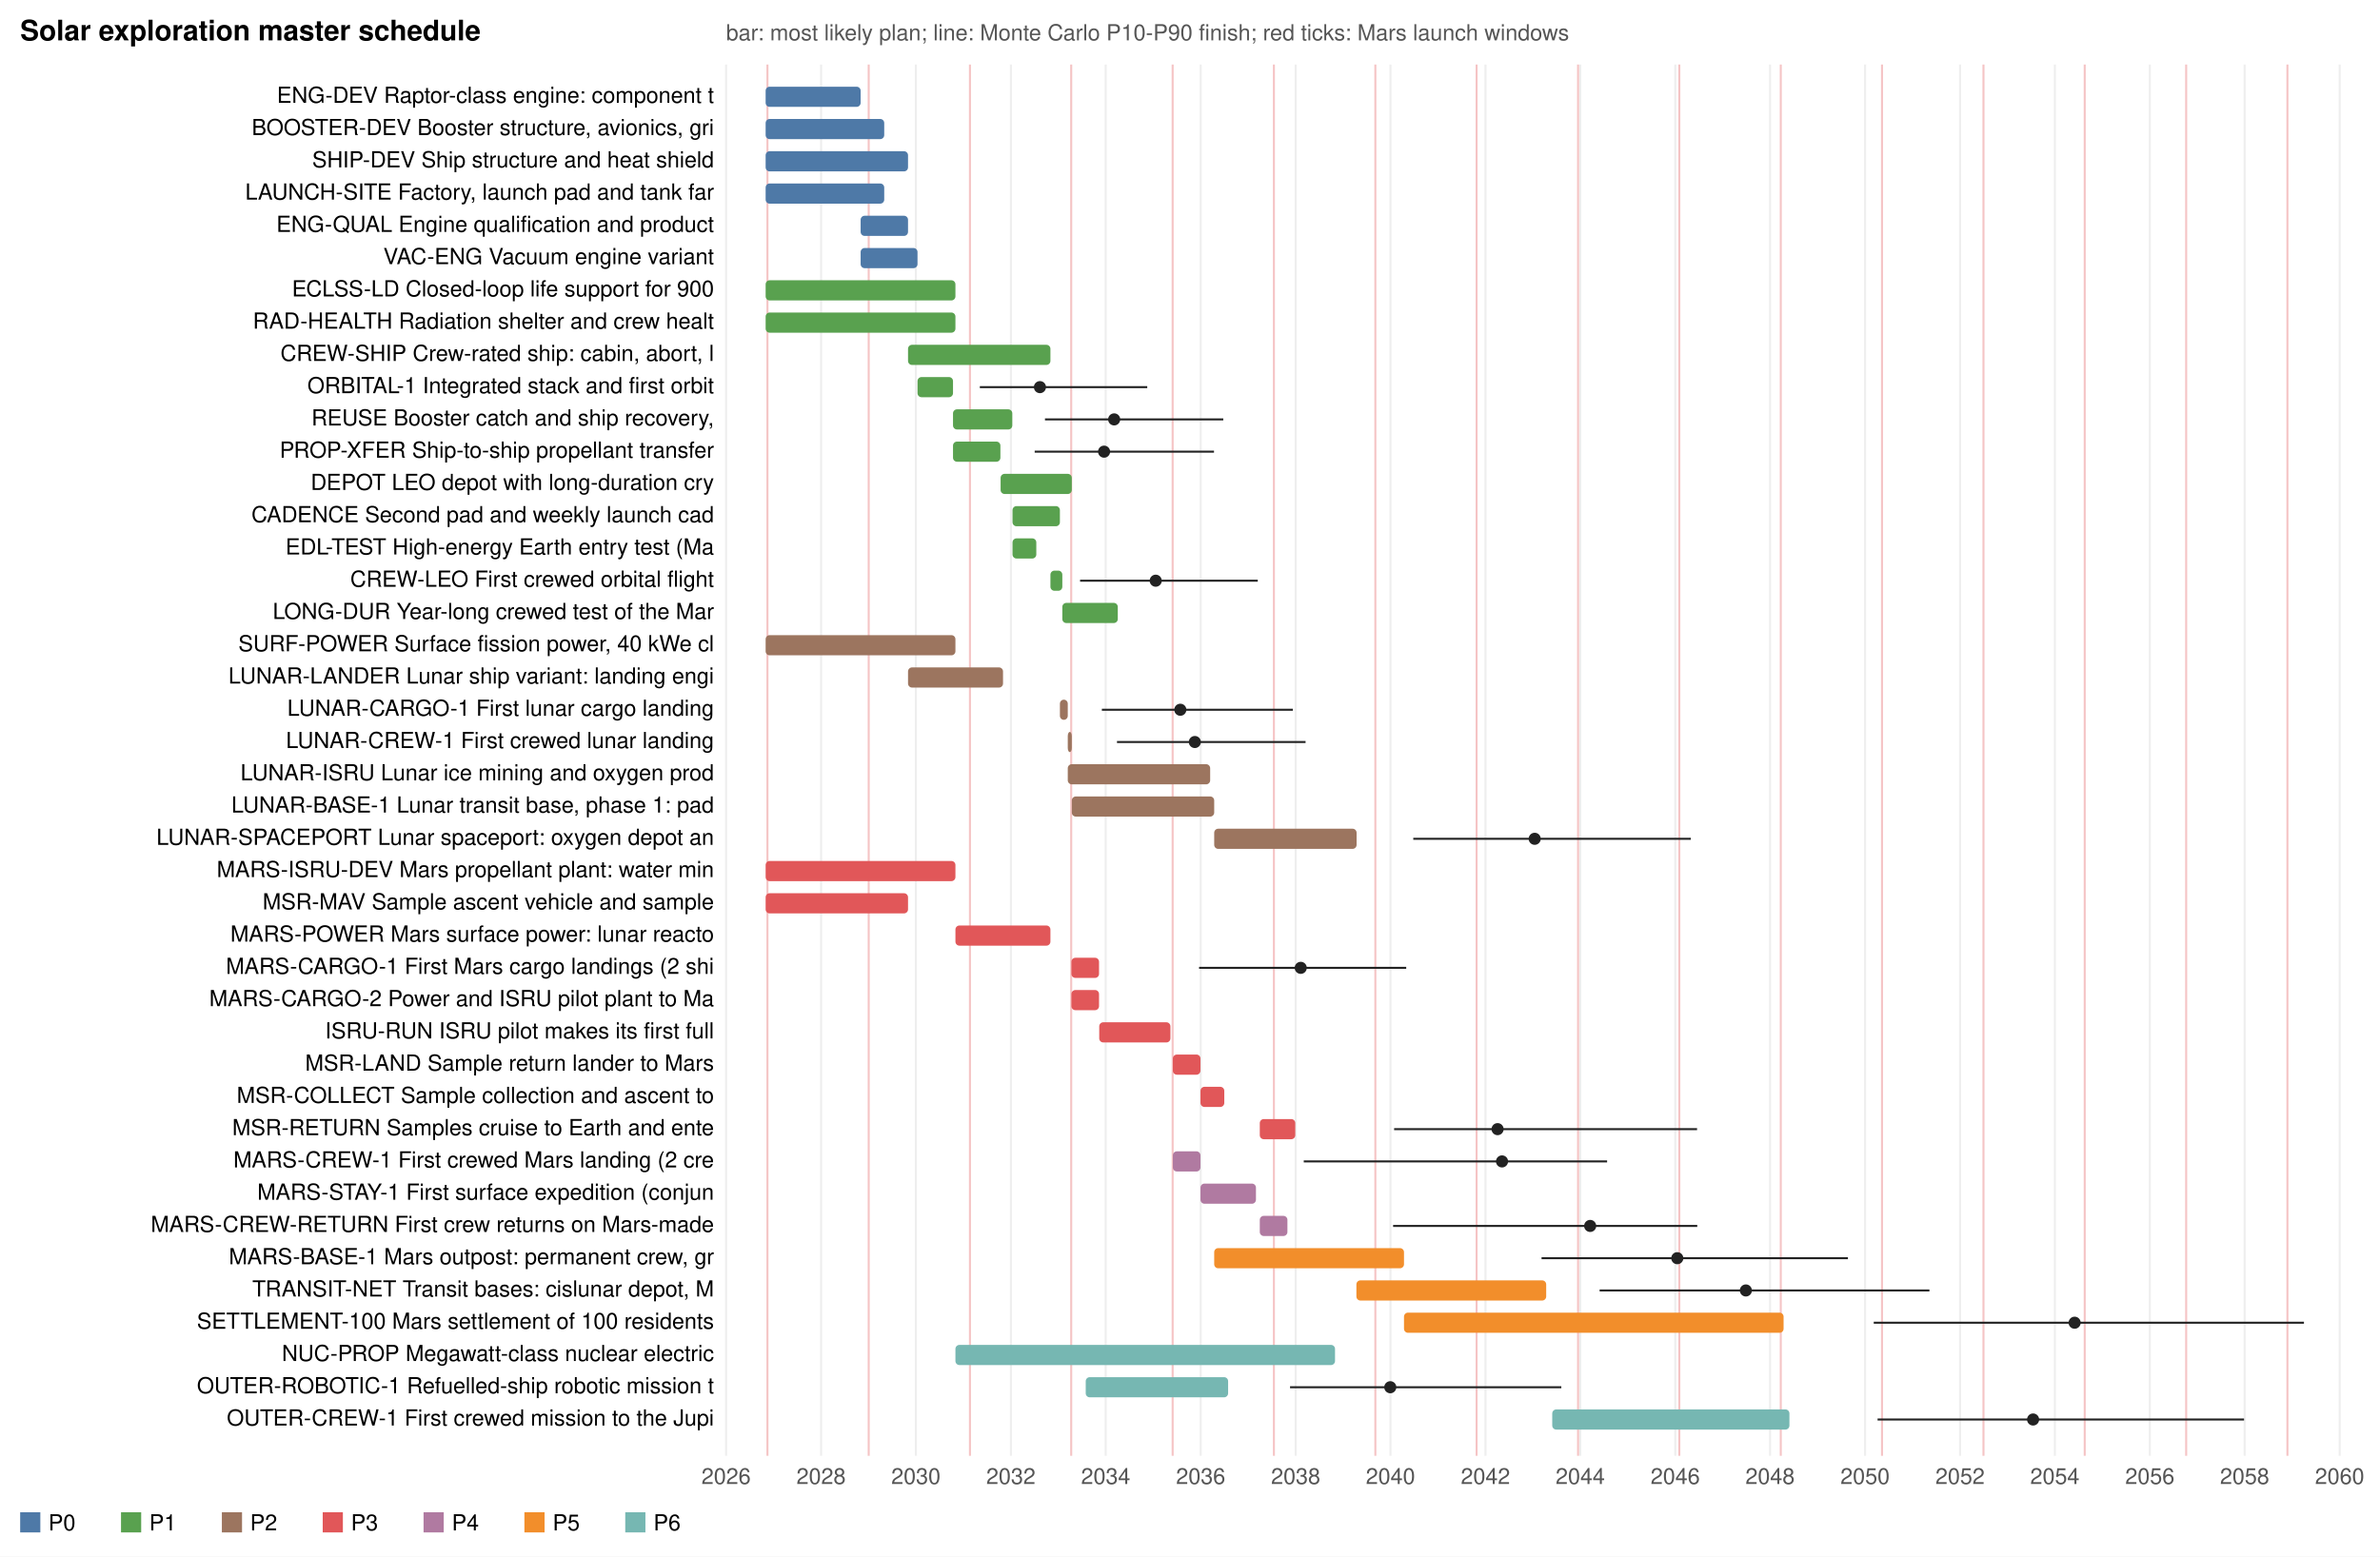
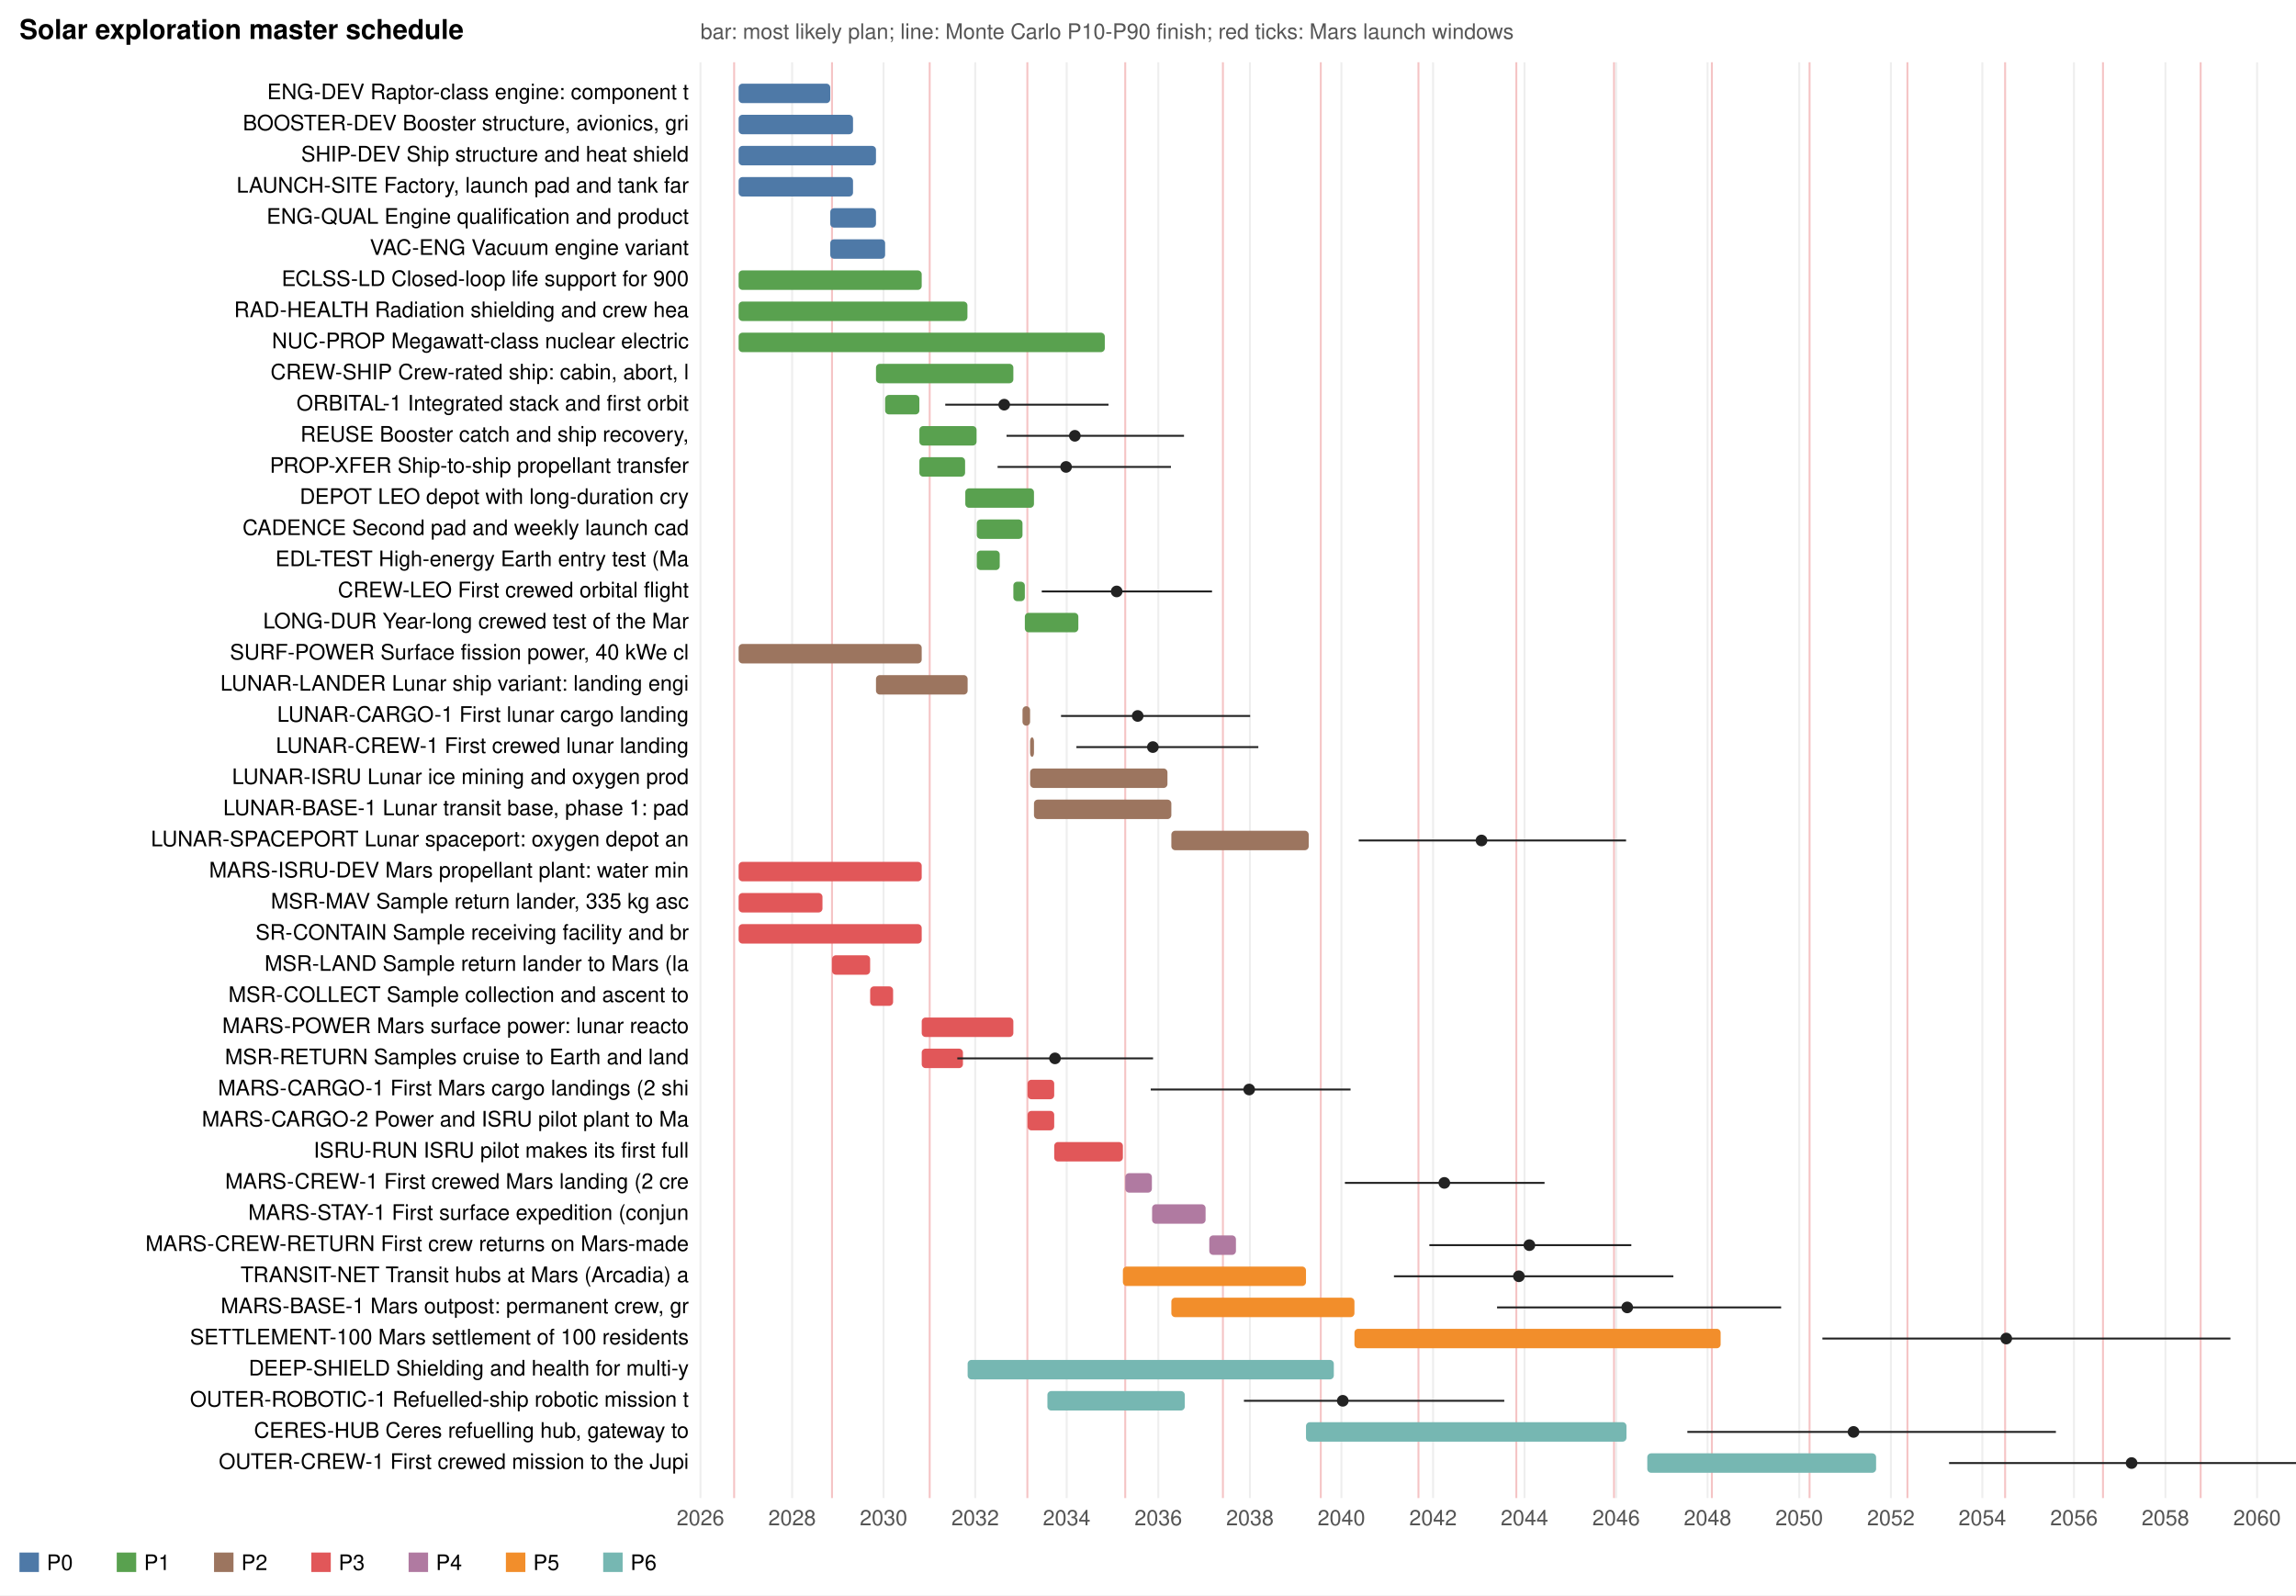
- <svg xmlns="http://www.w3.org/2000/svg" width="1180" height="772" font-family="Helvetica,Arial,sans-serif" font-size="11">
-   <rect width="1180" height="772" fill="white" />
+ <svg xmlns="http://www.w3.org/2000/svg" width="1180" height="820" font-family="Helvetica,Arial,sans-serif" font-size="11">
+   <rect width="1180" height="820" fill="white" />
  <text x="10" y="20" font-size="14" font-weight="bold">Solar exploration master schedule</text>
  <text x="360" y="20" fill="#555">bar: most likely plan; line: Monte Carlo P10-P90 finish; red ticks: Mars launch windows</text>
-   <line x1="360.0" y1="32" x2="360.0" y2="722" stroke="#eee" />
-   <text x="360.0" y="736" text-anchor="middle" fill="#555">2026</text>
-   <line x1="407.1" y1="32" x2="407.1" y2="722" stroke="#eee" />
-   <text x="407.1" y="736" text-anchor="middle" fill="#555">2028</text>
-   <line x1="454.1" y1="32" x2="454.1" y2="722" stroke="#eee" />
-   <text x="454.1" y="736" text-anchor="middle" fill="#555">2030</text>
-   <line x1="501.2" y1="32" x2="501.2" y2="722" stroke="#eee" />
-   <text x="501.2" y="736" text-anchor="middle" fill="#555">2032</text>
-   <line x1="548.2" y1="32" x2="548.2" y2="722" stroke="#eee" />
-   <text x="548.2" y="736" text-anchor="middle" fill="#555">2034</text>
-   <line x1="595.3" y1="32" x2="595.3" y2="722" stroke="#eee" />
-   <text x="595.3" y="736" text-anchor="middle" fill="#555">2036</text>
-   <line x1="642.4" y1="32" x2="642.4" y2="722" stroke="#eee" />
-   <text x="642.4" y="736" text-anchor="middle" fill="#555">2038</text>
-   <line x1="689.4" y1="32" x2="689.4" y2="722" stroke="#eee" />
-   <text x="689.4" y="736" text-anchor="middle" fill="#555">2040</text>
-   <line x1="736.5" y1="32" x2="736.5" y2="722" stroke="#eee" />
-   <text x="736.5" y="736" text-anchor="middle" fill="#555">2042</text>
-   <line x1="783.5" y1="32" x2="783.5" y2="722" stroke="#eee" />
-   <text x="783.5" y="736" text-anchor="middle" fill="#555">2044</text>
-   <line x1="830.6" y1="32" x2="830.6" y2="722" stroke="#eee" />
-   <text x="830.6" y="736" text-anchor="middle" fill="#555">2046</text>
-   <line x1="877.6" y1="32" x2="877.6" y2="722" stroke="#eee" />
-   <text x="877.6" y="736" text-anchor="middle" fill="#555">2048</text>
-   <line x1="924.7" y1="32" x2="924.7" y2="722" stroke="#eee" />
-   <text x="924.7" y="736" text-anchor="middle" fill="#555">2050</text>
-   <line x1="971.8" y1="32" x2="971.8" y2="722" stroke="#eee" />
-   <text x="971.8" y="736" text-anchor="middle" fill="#555">2052</text>
-   <line x1="1018.8" y1="32" x2="1018.8" y2="722" stroke="#eee" />
-   <text x="1018.8" y="736" text-anchor="middle" fill="#555">2054</text>
-   <line x1="1065.9" y1="32" x2="1065.9" y2="722" stroke="#eee" />
-   <text x="1065.9" y="736" text-anchor="middle" fill="#555">2056</text>
-   <line x1="1112.9" y1="32" x2="1112.9" y2="722" stroke="#eee" />
-   <text x="1112.9" y="736" text-anchor="middle" fill="#555">2058</text>
-   <line x1="1160.0" y1="32" x2="1160.0" y2="722" stroke="#eee" />
-   <text x="1160.0" y="736" text-anchor="middle" fill="#555">2060</text>
-   <line x1="380.5" y1="32" x2="380.5" y2="722" stroke="#e15759" stroke-opacity="0.35" />
-   <line x1="430.7" y1="32" x2="430.7" y2="722" stroke="#e15759" stroke-opacity="0.35" />
-   <line x1="480.9" y1="32" x2="480.9" y2="722" stroke="#e15759" stroke-opacity="0.35" />
-   <line x1="531.1" y1="32" x2="531.1" y2="722" stroke="#e15759" stroke-opacity="0.35" />
-   <line x1="581.4" y1="32" x2="581.4" y2="722" stroke="#e15759" stroke-opacity="0.35" />
-   <line x1="631.6" y1="32" x2="631.6" y2="722" stroke="#e15759" stroke-opacity="0.35" />
-   <line x1="681.9" y1="32" x2="681.9" y2="722" stroke="#e15759" stroke-opacity="0.35" />
-   <line x1="732.1" y1="32" x2="732.1" y2="722" stroke="#e15759" stroke-opacity="0.35" />
-   <line x1="782.4" y1="32" x2="782.4" y2="722" stroke="#e15759" stroke-opacity="0.35" />
-   <line x1="832.6" y1="32" x2="832.6" y2="722" stroke="#e15759" stroke-opacity="0.35" />
-   <line x1="882.9" y1="32" x2="882.9" y2="722" stroke="#e15759" stroke-opacity="0.35" />
-   <line x1="933.1" y1="32" x2="933.1" y2="722" stroke="#e15759" stroke-opacity="0.35" />
-   <line x1="983.4" y1="32" x2="983.4" y2="722" stroke="#e15759" stroke-opacity="0.35" />
-   <line x1="1033.6" y1="32" x2="1033.6" y2="722" stroke="#e15759" stroke-opacity="0.35" />
-   <line x1="1083.9" y1="32" x2="1083.9" y2="722" stroke="#e15759" stroke-opacity="0.35" />
-   <line x1="1134.1" y1="32" x2="1134.1" y2="722" stroke="#e15759" stroke-opacity="0.35" />
+   <line x1="360.0" y1="32" x2="360.0" y2="770" stroke="#eee" />
+   <text x="360.0" y="784" text-anchor="middle" fill="#555">2026</text>
+   <line x1="407.1" y1="32" x2="407.1" y2="770" stroke="#eee" />
+   <text x="407.1" y="784" text-anchor="middle" fill="#555">2028</text>
+   <line x1="454.1" y1="32" x2="454.1" y2="770" stroke="#eee" />
+   <text x="454.1" y="784" text-anchor="middle" fill="#555">2030</text>
+   <line x1="501.2" y1="32" x2="501.2" y2="770" stroke="#eee" />
+   <text x="501.2" y="784" text-anchor="middle" fill="#555">2032</text>
+   <line x1="548.2" y1="32" x2="548.2" y2="770" stroke="#eee" />
+   <text x="548.2" y="784" text-anchor="middle" fill="#555">2034</text>
+   <line x1="595.3" y1="32" x2="595.3" y2="770" stroke="#eee" />
+   <text x="595.3" y="784" text-anchor="middle" fill="#555">2036</text>
+   <line x1="642.4" y1="32" x2="642.4" y2="770" stroke="#eee" />
+   <text x="642.4" y="784" text-anchor="middle" fill="#555">2038</text>
+   <line x1="689.4" y1="32" x2="689.4" y2="770" stroke="#eee" />
+   <text x="689.4" y="784" text-anchor="middle" fill="#555">2040</text>
+   <line x1="736.5" y1="32" x2="736.5" y2="770" stroke="#eee" />
+   <text x="736.5" y="784" text-anchor="middle" fill="#555">2042</text>
+   <line x1="783.5" y1="32" x2="783.5" y2="770" stroke="#eee" />
+   <text x="783.5" y="784" text-anchor="middle" fill="#555">2044</text>
+   <line x1="830.6" y1="32" x2="830.6" y2="770" stroke="#eee" />
+   <text x="830.6" y="784" text-anchor="middle" fill="#555">2046</text>
+   <line x1="877.6" y1="32" x2="877.6" y2="770" stroke="#eee" />
+   <text x="877.6" y="784" text-anchor="middle" fill="#555">2048</text>
+   <line x1="924.7" y1="32" x2="924.7" y2="770" stroke="#eee" />
+   <text x="924.7" y="784" text-anchor="middle" fill="#555">2050</text>
+   <line x1="971.8" y1="32" x2="971.8" y2="770" stroke="#eee" />
+   <text x="971.8" y="784" text-anchor="middle" fill="#555">2052</text>
+   <line x1="1018.8" y1="32" x2="1018.8" y2="770" stroke="#eee" />
+   <text x="1018.8" y="784" text-anchor="middle" fill="#555">2054</text>
+   <line x1="1065.9" y1="32" x2="1065.9" y2="770" stroke="#eee" />
+   <text x="1065.9" y="784" text-anchor="middle" fill="#555">2056</text>
+   <line x1="1112.9" y1="32" x2="1112.9" y2="770" stroke="#eee" />
+   <text x="1112.9" y="784" text-anchor="middle" fill="#555">2058</text>
+   <line x1="1160.0" y1="32" x2="1160.0" y2="770" stroke="#eee" />
+   <text x="1160.0" y="784" text-anchor="middle" fill="#555">2060</text>
+   <line x1="377.3" y1="32" x2="377.3" y2="770" stroke="#e15759" stroke-opacity="0.35" />
+   <line x1="427.6" y1="32" x2="427.6" y2="770" stroke="#e15759" stroke-opacity="0.35" />
+   <line x1="477.8" y1="32" x2="477.8" y2="770" stroke="#e15759" stroke-opacity="0.35" />
+   <line x1="528.0" y1="32" x2="528.0" y2="770" stroke="#e15759" stroke-opacity="0.35" />
+   <line x1="578.3" y1="32" x2="578.3" y2="770" stroke="#e15759" stroke-opacity="0.35" />
+   <line x1="628.5" y1="32" x2="628.5" y2="770" stroke="#e15759" stroke-opacity="0.35" />
+   <line x1="678.8" y1="32" x2="678.8" y2="770" stroke="#e15759" stroke-opacity="0.35" />
+   <line x1="729.0" y1="32" x2="729.0" y2="770" stroke="#e15759" stroke-opacity="0.35" />
+   <line x1="779.3" y1="32" x2="779.3" y2="770" stroke="#e15759" stroke-opacity="0.35" />
+   <line x1="829.5" y1="32" x2="829.5" y2="770" stroke="#e15759" stroke-opacity="0.35" />
+   <line x1="879.8" y1="32" x2="879.8" y2="770" stroke="#e15759" stroke-opacity="0.35" />
+   <line x1="930.0" y1="32" x2="930.0" y2="770" stroke="#e15759" stroke-opacity="0.35" />
+   <line x1="980.3" y1="32" x2="980.3" y2="770" stroke="#e15759" stroke-opacity="0.35" />
+   <line x1="1030.5" y1="32" x2="1030.5" y2="770" stroke="#e15759" stroke-opacity="0.35" />
+   <line x1="1080.8" y1="32" x2="1080.8" y2="770" stroke="#e15759" stroke-opacity="0.35" />
+   <line x1="1131.0" y1="32" x2="1131.0" y2="770" stroke="#e15759" stroke-opacity="0.35" />
+   <line x1="1181.3" y1="32" x2="1181.3" y2="770" stroke="#e15759" stroke-opacity="0.35" />
  <text x="354" y="51" text-anchor="end">ENG-DEV  Raptor-class engine: component t</text>
  <rect x="379.6" y="43" width="47.1" height="10" fill="#4e79a7" rx="2" />
  <text x="354" y="67" text-anchor="end">BOOSTER-DEV  Booster structure, avionics, gri</text>
  <rect x="379.6" y="59" width="58.8" height="10" fill="#4e79a7" rx="2" />
  <text x="354" y="83" text-anchor="end">SHIP-DEV  Ship structure and heat shield</text>
  <rect x="379.6" y="75" width="70.6" height="10" fill="#4e79a7" rx="2" />
  <text x="354" y="99" text-anchor="end">LAUNCH-SITE  Factory, launch pad and tank far</text>
  <rect x="379.6" y="91" width="58.8" height="10" fill="#4e79a7" rx="2" />
  <text x="354" y="115" text-anchor="end">ENG-QUAL  Engine qualification and product</text>
  <rect x="426.7" y="107" width="23.5" height="10" fill="#4e79a7" rx="2" />
  <text x="354" y="131" text-anchor="end">VAC-ENG  Vacuum engine variant</text>
  <rect x="426.7" y="123" width="28.2" height="10" fill="#4e79a7" rx="2" />
  <text x="354" y="147" text-anchor="end">ECLSS-LD  Closed-loop life support for 900</text>
  <rect x="379.6" y="139" width="94.1" height="10" fill="#59a14f" rx="2" />
-   <text x="354" y="163" text-anchor="end">RAD-HEALTH  Radiation shelter and crew healt</text>
-   <rect x="379.6" y="155" width="94.1" height="10" fill="#59a14f" rx="2" />
-   <text x="354" y="179" text-anchor="end">CREW-SHIP  Crew-rated ship: cabin, abort, l</text>
-   <rect x="450.2" y="171" width="70.6" height="10" fill="#59a14f" rx="2" />
-   <text x="354" y="195" text-anchor="end">ORBITAL-1  Integrated stack and first orbit</text>
-   <rect x="454.9" y="187" width="17.6" height="10" fill="#59a14f" rx="2" />
-   <line x1="485.8" y1="192" x2="568.8" y2="192" stroke="#222" />
-   <circle cx="515.6" cy="192" r="3" fill="#222" />
-   <text x="354" y="211" text-anchor="end">REUSE  Booster catch and ship recovery,</text>
-   <rect x="472.5" y="203" width="29.4" height="10" fill="#59a14f" rx="2" />
-   <line x1="518.1" y1="208" x2="606.5" y2="208" stroke="#222" />
-   <circle cx="552.4" cy="208" r="3" fill="#222" />
-   <text x="354" y="227" text-anchor="end">PROP-XFER  Ship-to-ship propellant transfer</text>
-   <rect x="472.5" y="219" width="23.5" height="10" fill="#59a14f" rx="2" />
-   <line x1="513.0" y1="224" x2="601.9" y2="224" stroke="#222" />
-   <circle cx="547.4" cy="224" r="3" fill="#222" />
-   <text x="354" y="243" text-anchor="end">DEPOT  LEO depot with long-duration cry</text>
-   <rect x="496.1" y="235" width="35.3" height="10" fill="#59a14f" rx="2" />
-   <text x="354" y="259" text-anchor="end">CADENCE  Second pad and weekly launch cad</text>
-   <rect x="502.0" y="251" width="23.5" height="10" fill="#59a14f" rx="2" />
-   <text x="354" y="275" text-anchor="end">EDL-TEST  High-energy Earth entry test (Ma</text>
-   <rect x="502.0" y="267" width="11.8" height="10" fill="#59a14f" rx="2" />
-   <text x="354" y="291" text-anchor="end">CREW-LEO  First crewed orbital flight</text>
-   <rect x="520.8" y="283" width="5.9" height="10" fill="#59a14f" rx="2" />
-   <line x1="535.5" y1="288" x2="623.6" y2="288" stroke="#222" />
-   <circle cx="573.0" cy="288" r="3" fill="#222" />
-   <text x="354" y="307" text-anchor="end">LONG-DUR  Year-long crewed test of the Mar</text>
-   <rect x="526.7" y="299" width="27.5" height="10" fill="#59a14f" rx="2" />
-   <text x="354" y="323" text-anchor="end">SURF-POWER  Surface fission power, 40 kWe cl</text>
-   <rect x="379.6" y="315" width="94.1" height="10" fill="#9c755f" rx="2" />
-   <text x="354" y="339" text-anchor="end">LUNAR-LANDER  Lunar ship variant: landing engi</text>
-   <rect x="450.2" y="331" width="47.1" height="10" fill="#9c755f" rx="2" />
-   <text x="354" y="355" text-anchor="end">LUNAR-CARGO-1  First lunar cargo landing</text>
-   <rect x="525.5" y="347" width="3.9" height="10" fill="#9c755f" rx="2" />
-   <line x1="546.3" y1="352" x2="641.0" y2="352" stroke="#222" />
-   <circle cx="585.2" cy="352" r="3" fill="#222" />
-   <text x="354" y="371" text-anchor="end">LUNAR-CREW-1  First crewed lunar landing</text>
-   <rect x="529.4" y="363" width="2.0" height="10" fill="#9c755f" rx="2" />
-   <line x1="553.8" y1="368" x2="647.3" y2="368" stroke="#222" />
-   <circle cx="592.4" cy="368" r="3" fill="#222" />
-   <text x="354" y="387" text-anchor="end">LUNAR-ISRU  Lunar ice mining and oxygen prod</text>
-   <rect x="529.4" y="379" width="70.6" height="10" fill="#9c755f" rx="2" />
-   <text x="354" y="403" text-anchor="end">LUNAR-BASE-1  Lunar transit base, phase 1: pad</text>
-   <rect x="531.4" y="395" width="70.6" height="10" fill="#9c755f" rx="2" />
-   <text x="354" y="419" text-anchor="end">LUNAR-SPACEPORT  Lunar spaceport: oxygen depot an</text>
-   <rect x="602.0" y="411" width="70.6" height="10" fill="#9c755f" rx="2" />
-   <line x1="700.7" y1="416" x2="838.3" y2="416" stroke="#222" />
-   <circle cx="760.9" cy="416" r="3" fill="#222" />
-   <text x="354" y="435" text-anchor="end">MARS-ISRU-DEV  Mars propellant plant: water min</text>
-   <rect x="379.6" y="427" width="94.1" height="10" fill="#e15759" rx="2" />
-   <text x="354" y="451" text-anchor="end">MSR-MAV  Sample ascent vehicle and sample</text>
-   <rect x="379.6" y="443" width="70.6" height="10" fill="#e15759" rx="2" />
-   <text x="354" y="467" text-anchor="end">MARS-POWER  Mars surface power: lunar reacto</text>
-   <rect x="473.7" y="459" width="47.1" height="10" fill="#e15759" rx="2" />
-   <text x="354" y="483" text-anchor="end">MARS-CARGO-1  First Mars cargo landings (2 shi</text>
-   <rect x="531.2" y="475" width="13.7" height="10" fill="#e15759" rx="2" />
-   <line x1="594.5" y1="480" x2="697.2" y2="480" stroke="#222" />
-   <circle cx="644.9" cy="480" r="3" fill="#222" />
-   <text x="354" y="499" text-anchor="end">MARS-CARGO-2  Power and ISRU pilot plant to Ma</text>
-   <rect x="531.2" y="491" width="13.7" height="10" fill="#e15759" rx="2" />
-   <text x="354" y="515" text-anchor="end">ISRU-RUN  ISRU pilot makes its first full </text>
-   <rect x="545.0" y="507" width="35.3" height="10" fill="#e15759" rx="2" />
-   <text x="354" y="531" text-anchor="end">MSR-LAND  Sample return lander to Mars</text>
-   <rect x="581.5" y="523" width="13.7" height="10" fill="#e15759" rx="2" />
-   <text x="354" y="547" text-anchor="end">MSR-COLLECT  Sample collection and ascent to </text>
-   <rect x="595.2" y="539" width="11.8" height="10" fill="#e15759" rx="2" />
-   <text x="354" y="563" text-anchor="end">MSR-RETURN  Samples cruise to Earth and ente</text>
-   <rect x="624.6" y="555" width="17.6" height="10" fill="#e15759" rx="2" />
-   <line x1="691.2" y1="560" x2="841.4" y2="560" stroke="#222" />
-   <circle cx="742.5" cy="560" r="3" fill="#222" />
-   <text x="354" y="579" text-anchor="end">MARS-CREW-1  First crewed Mars landing (2 cre</text>
-   <rect x="581.5" y="571" width="13.7" height="10" fill="#b07aa1" rx="2" />
-   <line x1="646.4" y1="576" x2="796.8" y2="576" stroke="#222" />
-   <circle cx="744.7" cy="576" r="3" fill="#222" />
-   <text x="354" y="595" text-anchor="end">MARS-STAY-1  First surface expedition (conjun</text>
-   <rect x="595.2" y="587" width="27.5" height="10" fill="#b07aa1" rx="2" />
-   <text x="354" y="611" text-anchor="end">MARS-CREW-RETURN  First crew returns on Mars-made </text>
-   <rect x="624.6" y="603" width="13.7" height="10" fill="#b07aa1" rx="2" />
-   <line x1="690.7" y1="608" x2="841.5" y2="608" stroke="#222" />
-   <circle cx="788.4" cy="608" r="3" fill="#222" />
-   <text x="354" y="627" text-anchor="end">MARS-BASE-1  Mars outpost: permanent crew, gr</text>
-   <rect x="602.0" y="619" width="94.1" height="10" fill="#f28e2b" rx="2" />
-   <line x1="764.3" y1="624" x2="916.2" y2="624" stroke="#222" />
-   <circle cx="831.6" cy="624" r="3" fill="#222" />
-   <text x="354" y="643" text-anchor="end">TRANSIT-NET  Transit bases: cislunar depot, M</text>
-   <rect x="672.5" y="635" width="94.1" height="10" fill="#f28e2b" rx="2" />
-   <line x1="793.1" y1="640" x2="956.6" y2="640" stroke="#222" />
-   <circle cx="865.6" cy="640" r="3" fill="#222" />
-   <text x="354" y="659" text-anchor="end">SETTLEMENT-100  Mars settlement of 100 residents</text>
-   <rect x="696.1" y="651" width="188.2" height="10" fill="#f28e2b" rx="2" />
-   <line x1="929.0" y1="656" x2="1142.3" y2="656" stroke="#222" />
-   <circle cx="1028.6" cy="656" r="3" fill="#222" />
-   <text x="354" y="675" text-anchor="end">NUC-PROP  Megawatt-class nuclear electric </text>
-   <rect x="473.7" y="667" width="188.2" height="10" fill="#76b7b2" rx="2" />
-   <text x="354" y="691" text-anchor="end">OUTER-ROBOTIC-1  Refuelled-ship robotic mission t</text>
-   <rect x="538.3" y="683" width="70.6" height="10" fill="#76b7b2" rx="2" />
-   <line x1="639.6" y1="688" x2="774.1" y2="688" stroke="#222" />
-   <circle cx="689.3" cy="688" r="3" fill="#222" />
-   <text x="354" y="707" text-anchor="end">OUTER-CREW-1  First crewed mission to the Jupi</text>
-   <rect x="769.6" y="699" width="117.6" height="10" fill="#76b7b2" rx="2" />
-   <line x1="930.9" y1="704" x2="1112.6" y2="704" stroke="#222" />
-   <circle cx="1008.0" cy="704" r="3" fill="#222" />
-   <rect x="10" y="750" width="10" height="10" fill="#4e79a7" />
-   <text x="24" y="759">P0</text>
-   <rect x="60" y="750" width="10" height="10" fill="#59a14f" />
-   <text x="74" y="759">P1</text>
-   <rect x="110" y="750" width="10" height="10" fill="#9c755f" />
-   <text x="124" y="759">P2</text>
-   <rect x="160" y="750" width="10" height="10" fill="#e15759" />
-   <text x="174" y="759">P3</text>
-   <rect x="210" y="750" width="10" height="10" fill="#b07aa1" />
-   <text x="224" y="759">P4</text>
-   <rect x="260" y="750" width="10" height="10" fill="#f28e2b" />
-   <text x="274" y="759">P5</text>
-   <rect x="310" y="750" width="10" height="10" fill="#76b7b2" />
-   <text x="324" y="759">P6</text>
+   <text x="354" y="163" text-anchor="end">RAD-HEALTH  Radiation shielding and crew hea</text>
+   <rect x="379.6" y="155" width="117.6" height="10" fill="#59a14f" rx="2" />
+   <text x="354" y="179" text-anchor="end">NUC-PROP  Megawatt-class nuclear electric </text>
+   <rect x="379.6" y="171" width="188.2" height="10" fill="#59a14f" rx="2" />
+   <text x="354" y="195" text-anchor="end">CREW-SHIP  Crew-rated ship: cabin, abort, l</text>
+   <rect x="450.2" y="187" width="70.6" height="10" fill="#59a14f" rx="2" />
+   <text x="354" y="211" text-anchor="end">ORBITAL-1  Integrated stack and first orbit</text>
+   <rect x="454.9" y="203" width="17.6" height="10" fill="#59a14f" rx="2" />
+   <line x1="485.8" y1="208" x2="569.7" y2="208" stroke="#222" />
+   <circle cx="516.1" cy="208" r="3" fill="#222" />
+   <text x="354" y="227" text-anchor="end">REUSE  Booster catch and ship recovery,</text>
+   <rect x="472.5" y="219" width="29.4" height="10" fill="#59a14f" rx="2" />
+   <line x1="517.3" y1="224" x2="608.5" y2="224" stroke="#222" />
+   <circle cx="552.4" cy="224" r="3" fill="#222" />
+   <text x="354" y="243" text-anchor="end">PROP-XFER  Ship-to-ship propellant transfer</text>
+   <rect x="472.5" y="235" width="23.5" height="10" fill="#59a14f" rx="2" />
+   <line x1="512.7" y1="240" x2="601.8" y2="240" stroke="#222" />
+   <circle cx="547.9" cy="240" r="3" fill="#222" />
+   <text x="354" y="259" text-anchor="end">DEPOT  LEO depot with long-duration cry</text>
+   <rect x="496.1" y="251" width="35.3" height="10" fill="#59a14f" rx="2" />
+   <text x="354" y="275" text-anchor="end">CADENCE  Second pad and weekly launch cad</text>
+   <rect x="502.0" y="267" width="23.5" height="10" fill="#59a14f" rx="2" />
+   <text x="354" y="291" text-anchor="end">EDL-TEST  High-energy Earth entry test (Ma</text>
+   <rect x="502.0" y="283" width="11.8" height="10" fill="#59a14f" rx="2" />
+   <text x="354" y="307" text-anchor="end">CREW-LEO  First crewed orbital flight</text>
+   <rect x="520.8" y="299" width="5.9" height="10" fill="#59a14f" rx="2" />
+   <line x1="535.4" y1="304" x2="622.9" y2="304" stroke="#222" />
+   <circle cx="573.9" cy="304" r="3" fill="#222" />
+   <text x="354" y="323" text-anchor="end">LONG-DUR  Year-long crewed test of the Mar</text>
+   <rect x="526.7" y="315" width="27.5" height="10" fill="#59a14f" rx="2" />
+   <text x="354" y="339" text-anchor="end">SURF-POWER  Surface fission power, 40 kWe cl</text>
+   <rect x="379.6" y="331" width="94.1" height="10" fill="#9c755f" rx="2" />
+   <text x="354" y="355" text-anchor="end">LUNAR-LANDER  Lunar ship variant: landing engi</text>
+   <rect x="450.2" y="347" width="47.1" height="10" fill="#9c755f" rx="2" />
+   <text x="354" y="371" text-anchor="end">LUNAR-CARGO-1  First lunar cargo landing</text>
+   <rect x="525.5" y="363" width="3.9" height="10" fill="#9c755f" rx="2" />
+   <line x1="545.3" y1="368" x2="642.5" y2="368" stroke="#222" />
+   <circle cx="584.7" cy="368" r="3" fill="#222" />
+   <text x="354" y="387" text-anchor="end">LUNAR-CREW-1  First crewed lunar landing</text>
+   <rect x="529.4" y="379" width="2.0" height="10" fill="#9c755f" rx="2" />
+   <line x1="553.2" y1="384" x2="646.7" y2="384" stroke="#222" />
+   <circle cx="592.5" cy="384" r="3" fill="#222" />
+   <text x="354" y="403" text-anchor="end">LUNAR-ISRU  Lunar ice mining and oxygen prod</text>
+   <rect x="529.4" y="395" width="70.6" height="10" fill="#9c755f" rx="2" />
+   <text x="354" y="419" text-anchor="end">LUNAR-BASE-1  Lunar transit base, phase 1: pad</text>
+   <rect x="531.4" y="411" width="70.6" height="10" fill="#9c755f" rx="2" />
+   <text x="354" y="435" text-anchor="end">LUNAR-SPACEPORT  Lunar spaceport: oxygen depot an</text>
+   <rect x="602.0" y="427" width="70.6" height="10" fill="#9c755f" rx="2" />
+   <line x1="698.3" y1="432" x2="835.7" y2="432" stroke="#222" />
+   <circle cx="761.4" cy="432" r="3" fill="#222" />
+   <text x="354" y="451" text-anchor="end">MARS-ISRU-DEV  Mars propellant plant: water min</text>
+   <rect x="379.6" y="443" width="94.1" height="10" fill="#e15759" rx="2" />
+   <text x="354" y="467" text-anchor="end">MSR-MAV  Sample return lander, 335 kg asc</text>
+   <rect x="379.6" y="459" width="43.1" height="10" fill="#e15759" rx="2" />
+   <text x="354" y="483" text-anchor="end">SR-CONTAIN  Sample receiving facility and br</text>
+   <rect x="379.6" y="475" width="94.1" height="10" fill="#e15759" rx="2" />
+   <text x="354" y="499" text-anchor="end">MSR-LAND  Sample return lander to Mars (la</text>
+   <rect x="427.6" y="491" width="19.6" height="10" fill="#e15759" rx="2" />
+   <text x="354" y="515" text-anchor="end">MSR-COLLECT  Sample collection and ascent to </text>
+   <rect x="447.2" y="507" width="11.8" height="10" fill="#e15759" rx="2" />
+   <text x="354" y="531" text-anchor="end">MARS-POWER  Mars surface power: lunar reacto</text>
+   <rect x="473.7" y="523" width="47.1" height="10" fill="#e15759" rx="2" />
+   <text x="354" y="547" text-anchor="end">MSR-RETURN  Samples cruise to Earth and land</text>
+   <rect x="473.7" y="539" width="21.2" height="10" fill="#e15759" rx="2" />
+   <line x1="492.0" y1="544" x2="592.6" y2="544" stroke="#222" />
+   <circle cx="542.2" cy="544" r="3" fill="#222" />
+   <text x="354" y="563" text-anchor="end">MARS-CARGO-1  First Mars cargo landings (2 shi</text>
+   <rect x="528.1" y="555" width="13.7" height="10" fill="#e15759" rx="2" />
+   <line x1="591.4" y1="560" x2="694.1" y2="560" stroke="#222" />
+   <circle cx="642.0" cy="560" r="3" fill="#222" />
+   <text x="354" y="579" text-anchor="end">MARS-CARGO-2  Power and ISRU pilot plant to Ma</text>
+   <rect x="528.1" y="571" width="13.7" height="10" fill="#e15759" rx="2" />
+   <text x="354" y="595" text-anchor="end">ISRU-RUN  ISRU pilot makes its first full </text>
+   <rect x="541.8" y="587" width="35.3" height="10" fill="#e15759" rx="2" />
+   <text x="354" y="611" text-anchor="end">MARS-CREW-1  First crewed Mars landing (2 cre</text>
+   <rect x="578.3" y="603" width="13.7" height="10" fill="#b07aa1" rx="2" />
+   <line x1="691.2" y1="608" x2="793.8" y2="608" stroke="#222" />
+   <circle cx="742.3" cy="608" r="3" fill="#222" />
+   <text x="354" y="627" text-anchor="end">MARS-STAY-1  First surface expedition (conjun</text>
+   <rect x="592.1" y="619" width="27.5" height="10" fill="#b07aa1" rx="2" />
+   <text x="354" y="643" text-anchor="end">MARS-CREW-RETURN  First crew returns on Mars-made </text>
+   <rect x="621.5" y="635" width="13.7" height="10" fill="#b07aa1" rx="2" />
+   <line x1="734.6" y1="640" x2="838.4" y2="640" stroke="#222" />
+   <circle cx="786.0" cy="640" r="3" fill="#222" />
+   <text x="354" y="659" text-anchor="end">TRANSIT-NET  Transit hubs at Mars (Arcadia) a</text>
+   <rect x="577.1" y="651" width="94.1" height="10" fill="#f28e2b" rx="2" />
+   <line x1="716.4" y1="656" x2="860.0" y2="656" stroke="#222" />
+   <circle cx="780.6" cy="656" r="3" fill="#222" />
+   <text x="354" y="675" text-anchor="end">MARS-BASE-1  Mars outpost: permanent crew, gr</text>
+   <rect x="602.0" y="667" width="94.1" height="10" fill="#f28e2b" rx="2" />
+   <line x1="769.4" y1="672" x2="915.4" y2="672" stroke="#222" />
+   <circle cx="836.3" cy="672" r="3" fill="#222" />
+   <text x="354" y="691" text-anchor="end">SETTLEMENT-100  Mars settlement of 100 residents</text>
+   <rect x="696.1" y="683" width="188.2" height="10" fill="#f28e2b" rx="2" />
+   <line x1="936.6" y1="688" x2="1146.3" y2="688" stroke="#222" />
+   <circle cx="1031.1" cy="688" r="3" fill="#222" />
+   <text x="354" y="707" text-anchor="end">DEEP-SHIELD  Shielding and health for multi-y</text>
+   <rect x="497.3" y="699" width="188.2" height="10" fill="#76b7b2" rx="2" />
+   <text x="354" y="723" text-anchor="end">OUTER-ROBOTIC-1  Refuelled-ship robotic mission t</text>
+   <rect x="538.3" y="715" width="70.6" height="10" fill="#76b7b2" rx="2" />
+   <line x1="639.3" y1="720" x2="773.1" y2="720" stroke="#222" />
+   <circle cx="690.1" cy="720" r="3" fill="#222" />
+   <text x="354" y="739" text-anchor="end">CERES-HUB  Ceres refuelling hub, gateway to</text>
+   <rect x="671.2" y="731" width="164.7" height="10" fill="#76b7b2" rx="2" />
+   <line x1="867.2" y1="736" x2="1056.6" y2="736" stroke="#222" />
+   <circle cx="952.6" cy="736" r="3" fill="#222" />
+   <text x="354" y="755" text-anchor="end">OUTER-CREW-1  First crewed mission to the Jupi</text>
+   <rect x="846.6" y="747" width="117.6" height="10" fill="#76b7b2" rx="2" />
+   <line x1="1001.7" y1="752" x2="1208.8" y2="752" stroke="#222" />
+   <circle cx="1095.5" cy="752" r="3" fill="#222" />
+   <rect x="10" y="798" width="10" height="10" fill="#4e79a7" />
+   <text x="24" y="807">P0</text>
+   <rect x="60" y="798" width="10" height="10" fill="#59a14f" />
+   <text x="74" y="807">P1</text>
+   <rect x="110" y="798" width="10" height="10" fill="#9c755f" />
+   <text x="124" y="807">P2</text>
+   <rect x="160" y="798" width="10" height="10" fill="#e15759" />
+   <text x="174" y="807">P3</text>
+   <rect x="210" y="798" width="10" height="10" fill="#b07aa1" />
+   <text x="224" y="807">P4</text>
+   <rect x="260" y="798" width="10" height="10" fill="#f28e2b" />
+   <text x="274" y="807">P5</text>
+   <rect x="310" y="798" width="10" height="10" fill="#76b7b2" />
+   <text x="324" y="807">P6</text>
</svg>
